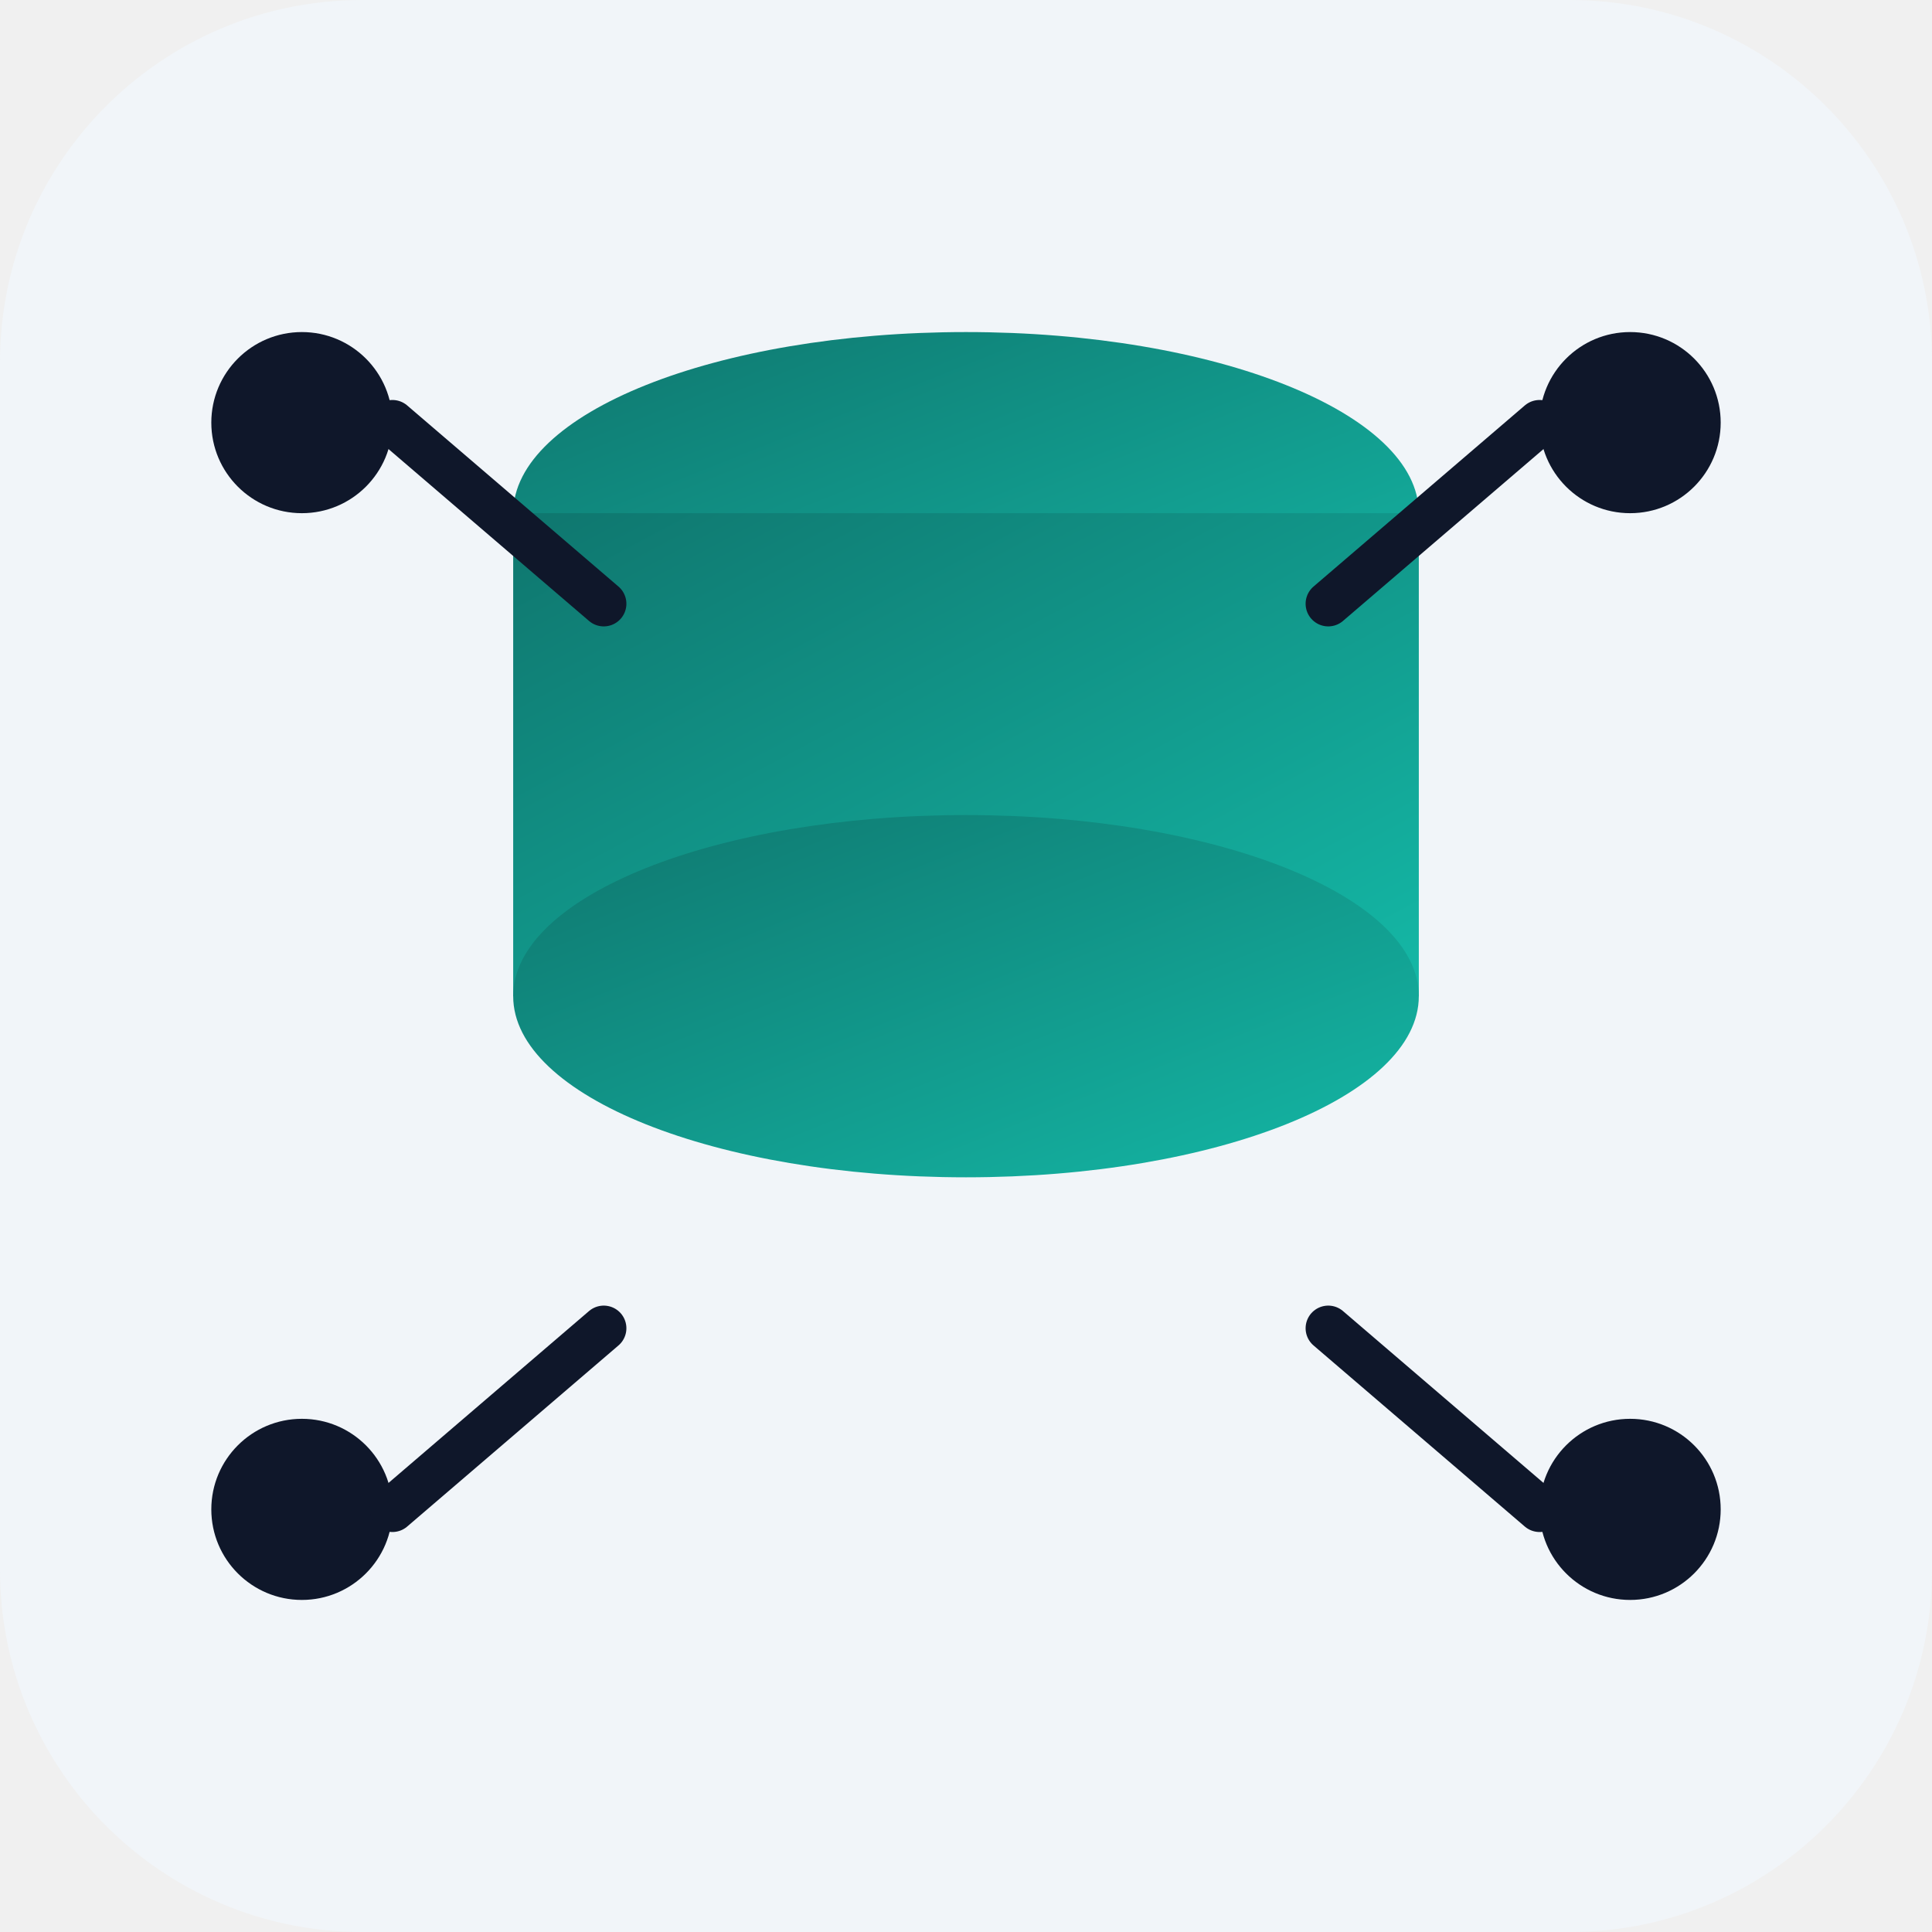
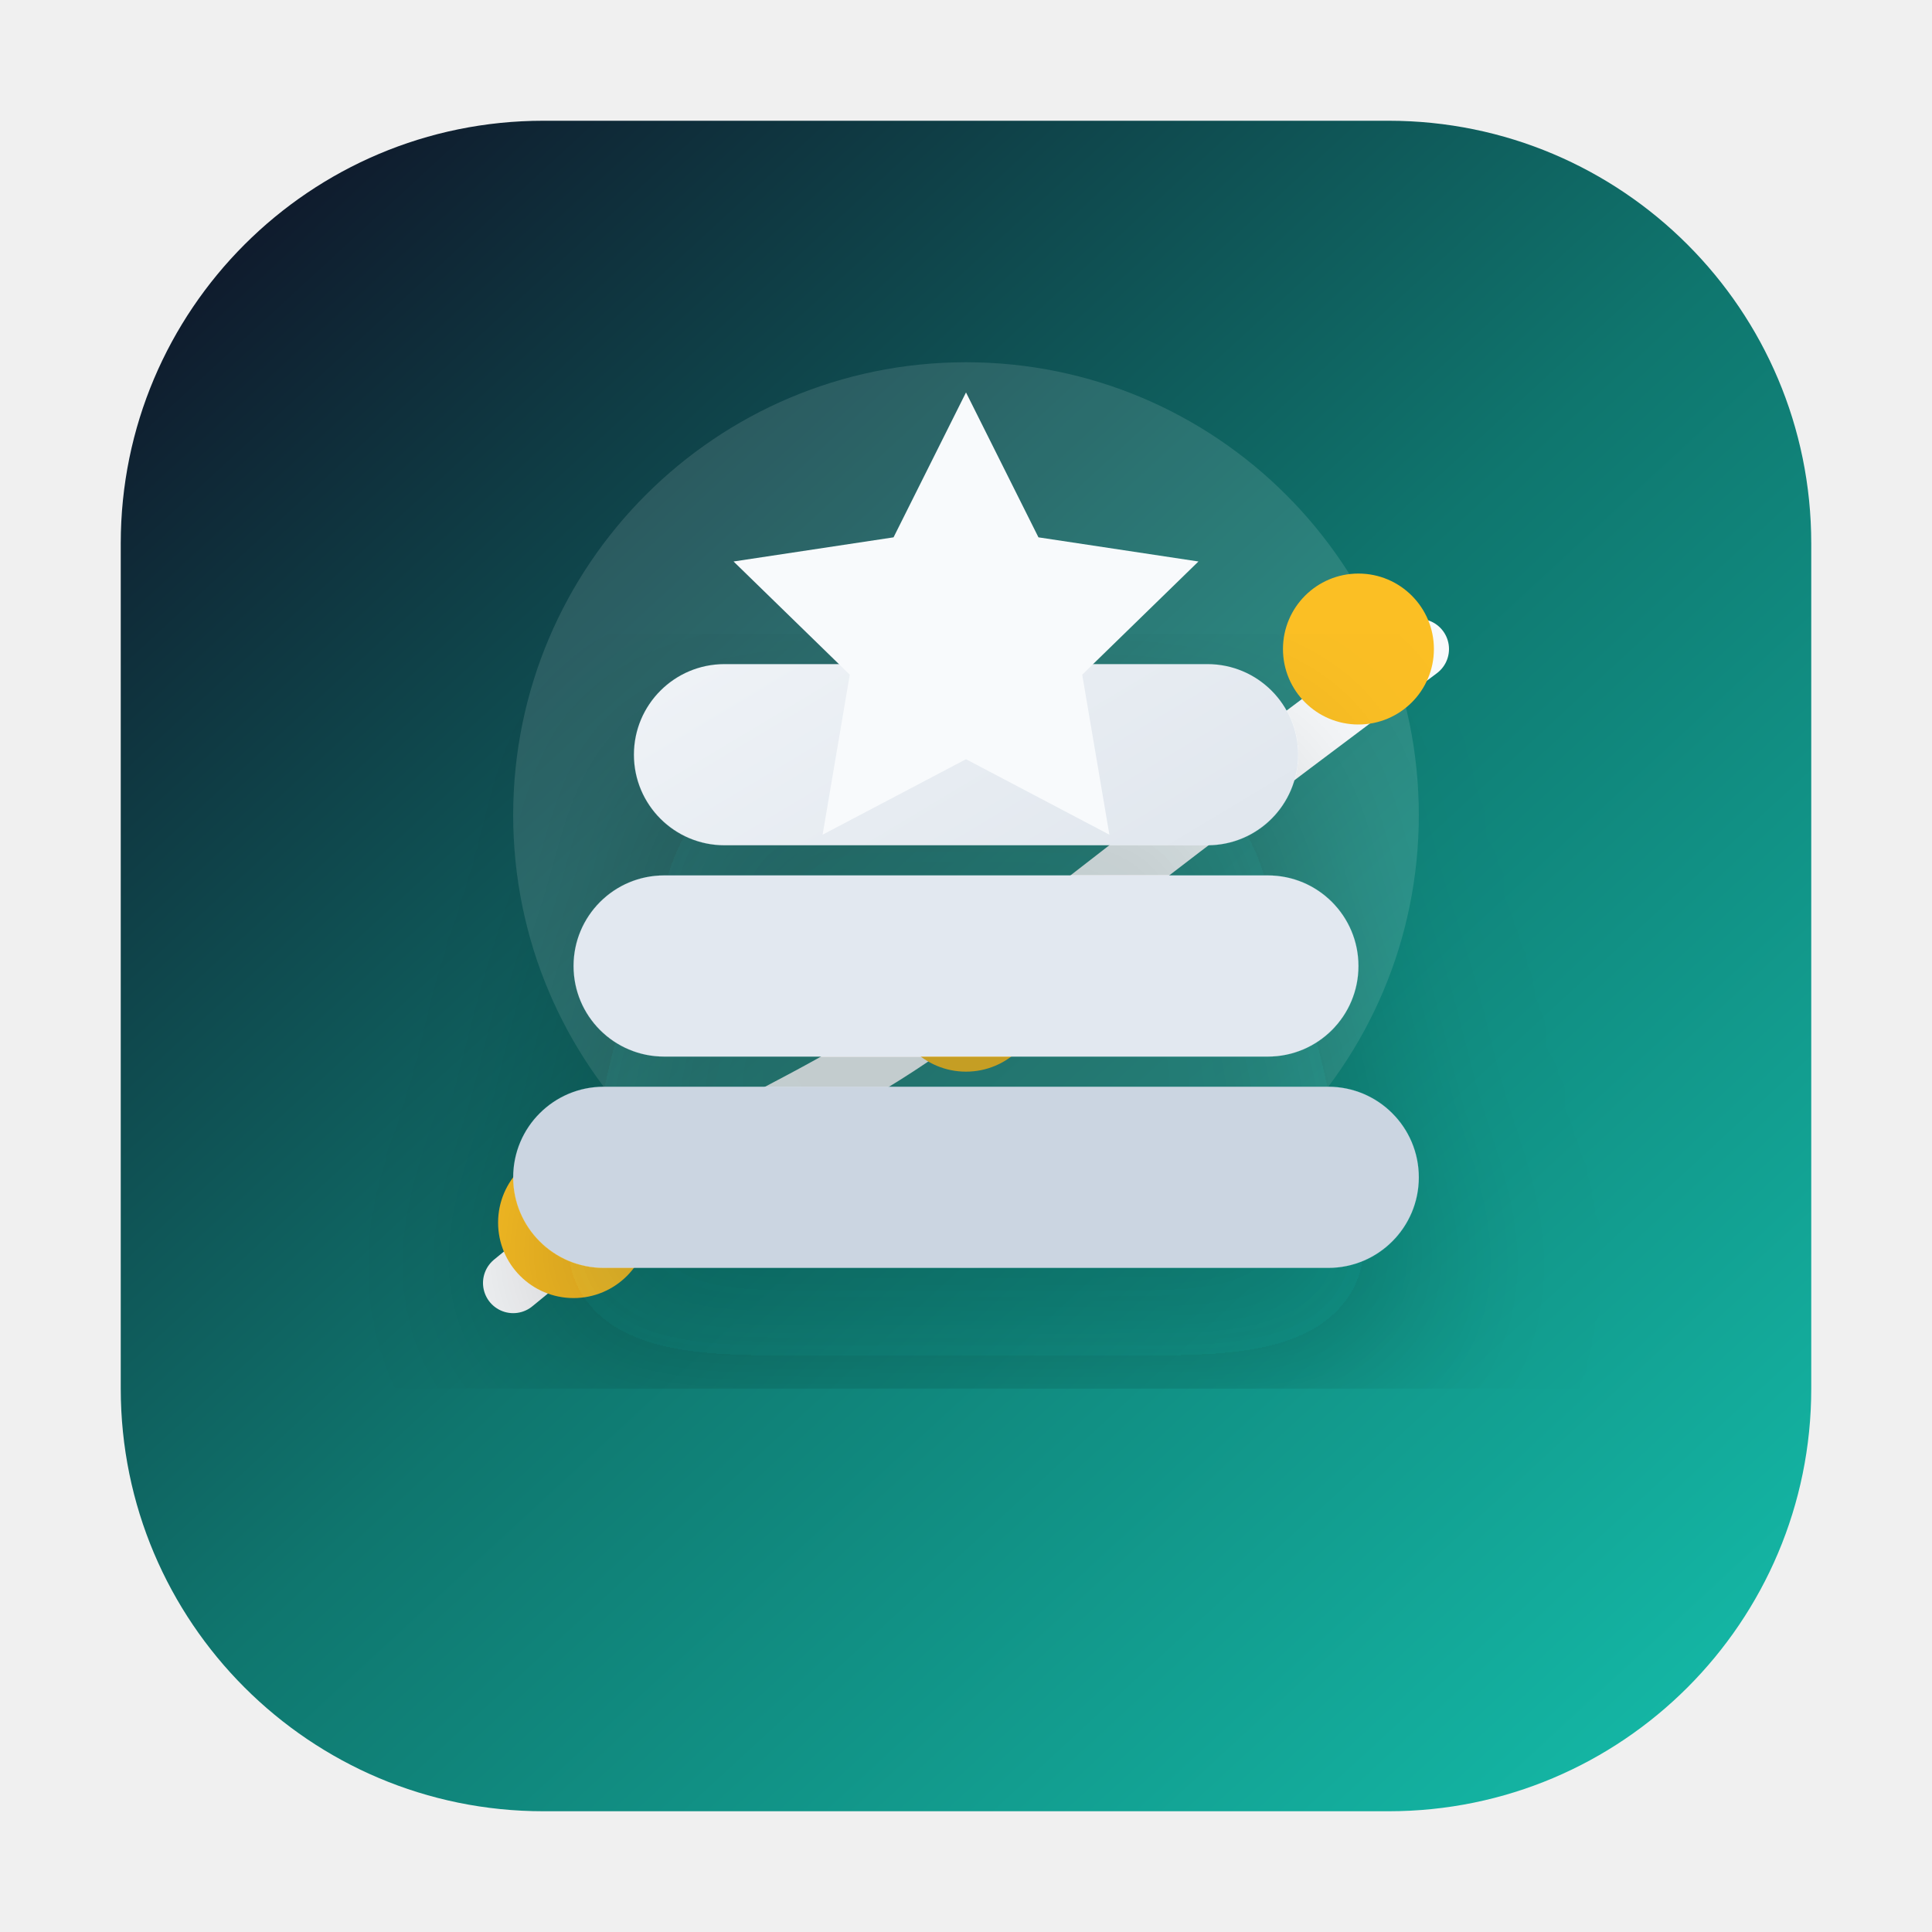
- <svg xmlns="http://www.w3.org/2000/svg" viewBox="0 0 128 128" role="img" aria-label="Distributed database logo">
+ <svg xmlns="http://www.w3.org/2000/svg" viewBox="0 0 128 128" role="img" aria-label="Lab2 project logo">
  <defs>
-     <linearGradient id="dbGradient" x1="0" y1="0" x2="1" y2="1">
-       <stop offset="0" stop-color="#0f766e" />
+     <linearGradient id="logoBg" x1="16" y1="12" x2="112" y2="116" gradientUnits="userSpaceOnUse">
+       <stop offset="0" stop-color="#0f172a" />
+       <stop offset="0.5" stop-color="#0f766e" />
      <stop offset="1" stop-color="#14b8a6" />
    </linearGradient>
+     <linearGradient id="logoAccent" x1="40" y1="24" x2="88" y2="104" gradientUnits="userSpaceOnUse">
+       <stop offset="0" stop-color="#f8fafc" />
+       <stop offset="1" stop-color="#cbd5e1" />
+     </linearGradient>
+     <filter id="shadow" x="-20%" y="-20%" width="140%" height="140%">
+       <feDropShadow dx="0" dy="6" stdDeviation="6" flood-color="#0f172a" flood-opacity="0.25" />
+     </filter>
  </defs>
-   <rect width="128" height="128" rx="24" fill="#f1f5f9" />
-   <g fill="url(#dbGradient)">
-     <ellipse cx="64" cy="34" rx="30" ry="12" />
-     <rect x="34" y="34" width="60" height="32" />
-     <ellipse cx="64" cy="66" rx="30" ry="12" />
+   <rect x="8" y="8" width="112" height="112" rx="28" fill="url(#logoBg)" />
+   <circle cx="64" cy="54" r="30" fill="#ffffff" opacity="0.12" />
+   <path d="M34 85c12-10 20-11 30-19 10-8 18-14 30-23" fill="none" stroke="#f8fafc" stroke-linecap="round" stroke-width="4" />
+   <circle cx="38" cy="81" r="5" fill="#fbbf24" />
+   <circle cx="64" cy="66" r="5" fill="#fbbf24" />
+   <circle cx="90" cy="43" r="5" fill="#fbbf24" />
+   <g filter="url(#shadow)">
+     <rect x="42" y="44" width="44" height="12" rx="6" fill="url(#logoAccent)" />
+     <rect x="38" y="58" width="52" height="12" rx="6" fill="#e2e8f0" />
+     <rect x="34" y="72" width="60" height="12" rx="6" fill="#cbd5e1" />
  </g>
-   <g fill="#0f172a">
-     <circle cx="20" cy="28" r="6" />
-     <circle cx="108" cy="28" r="6" />
-     <circle cx="20" cy="100" r="6" />
-     <circle cx="108" cy="100" r="6" />
-   </g>
-   <g stroke="#0f172a" stroke-width="3" stroke-linecap="round">
-     <line x1="26" y1="28" x2="40" y2="40" />
-     <line x1="102" y1="28" x2="88" y2="40" />
-     <line x1="26" y1="100" x2="40" y2="88" />
-     <line x1="102" y1="100" x2="88" y2="88" />
-   </g>
+   <path d="M64 26l4.8 9.6 10.6 1.6-7.7 7.5 1.8 10.6-9.5-5-9.5 5 1.8-10.6-7.7-7.5 10.6-1.6z" fill="#f8fafc" />
</svg>
